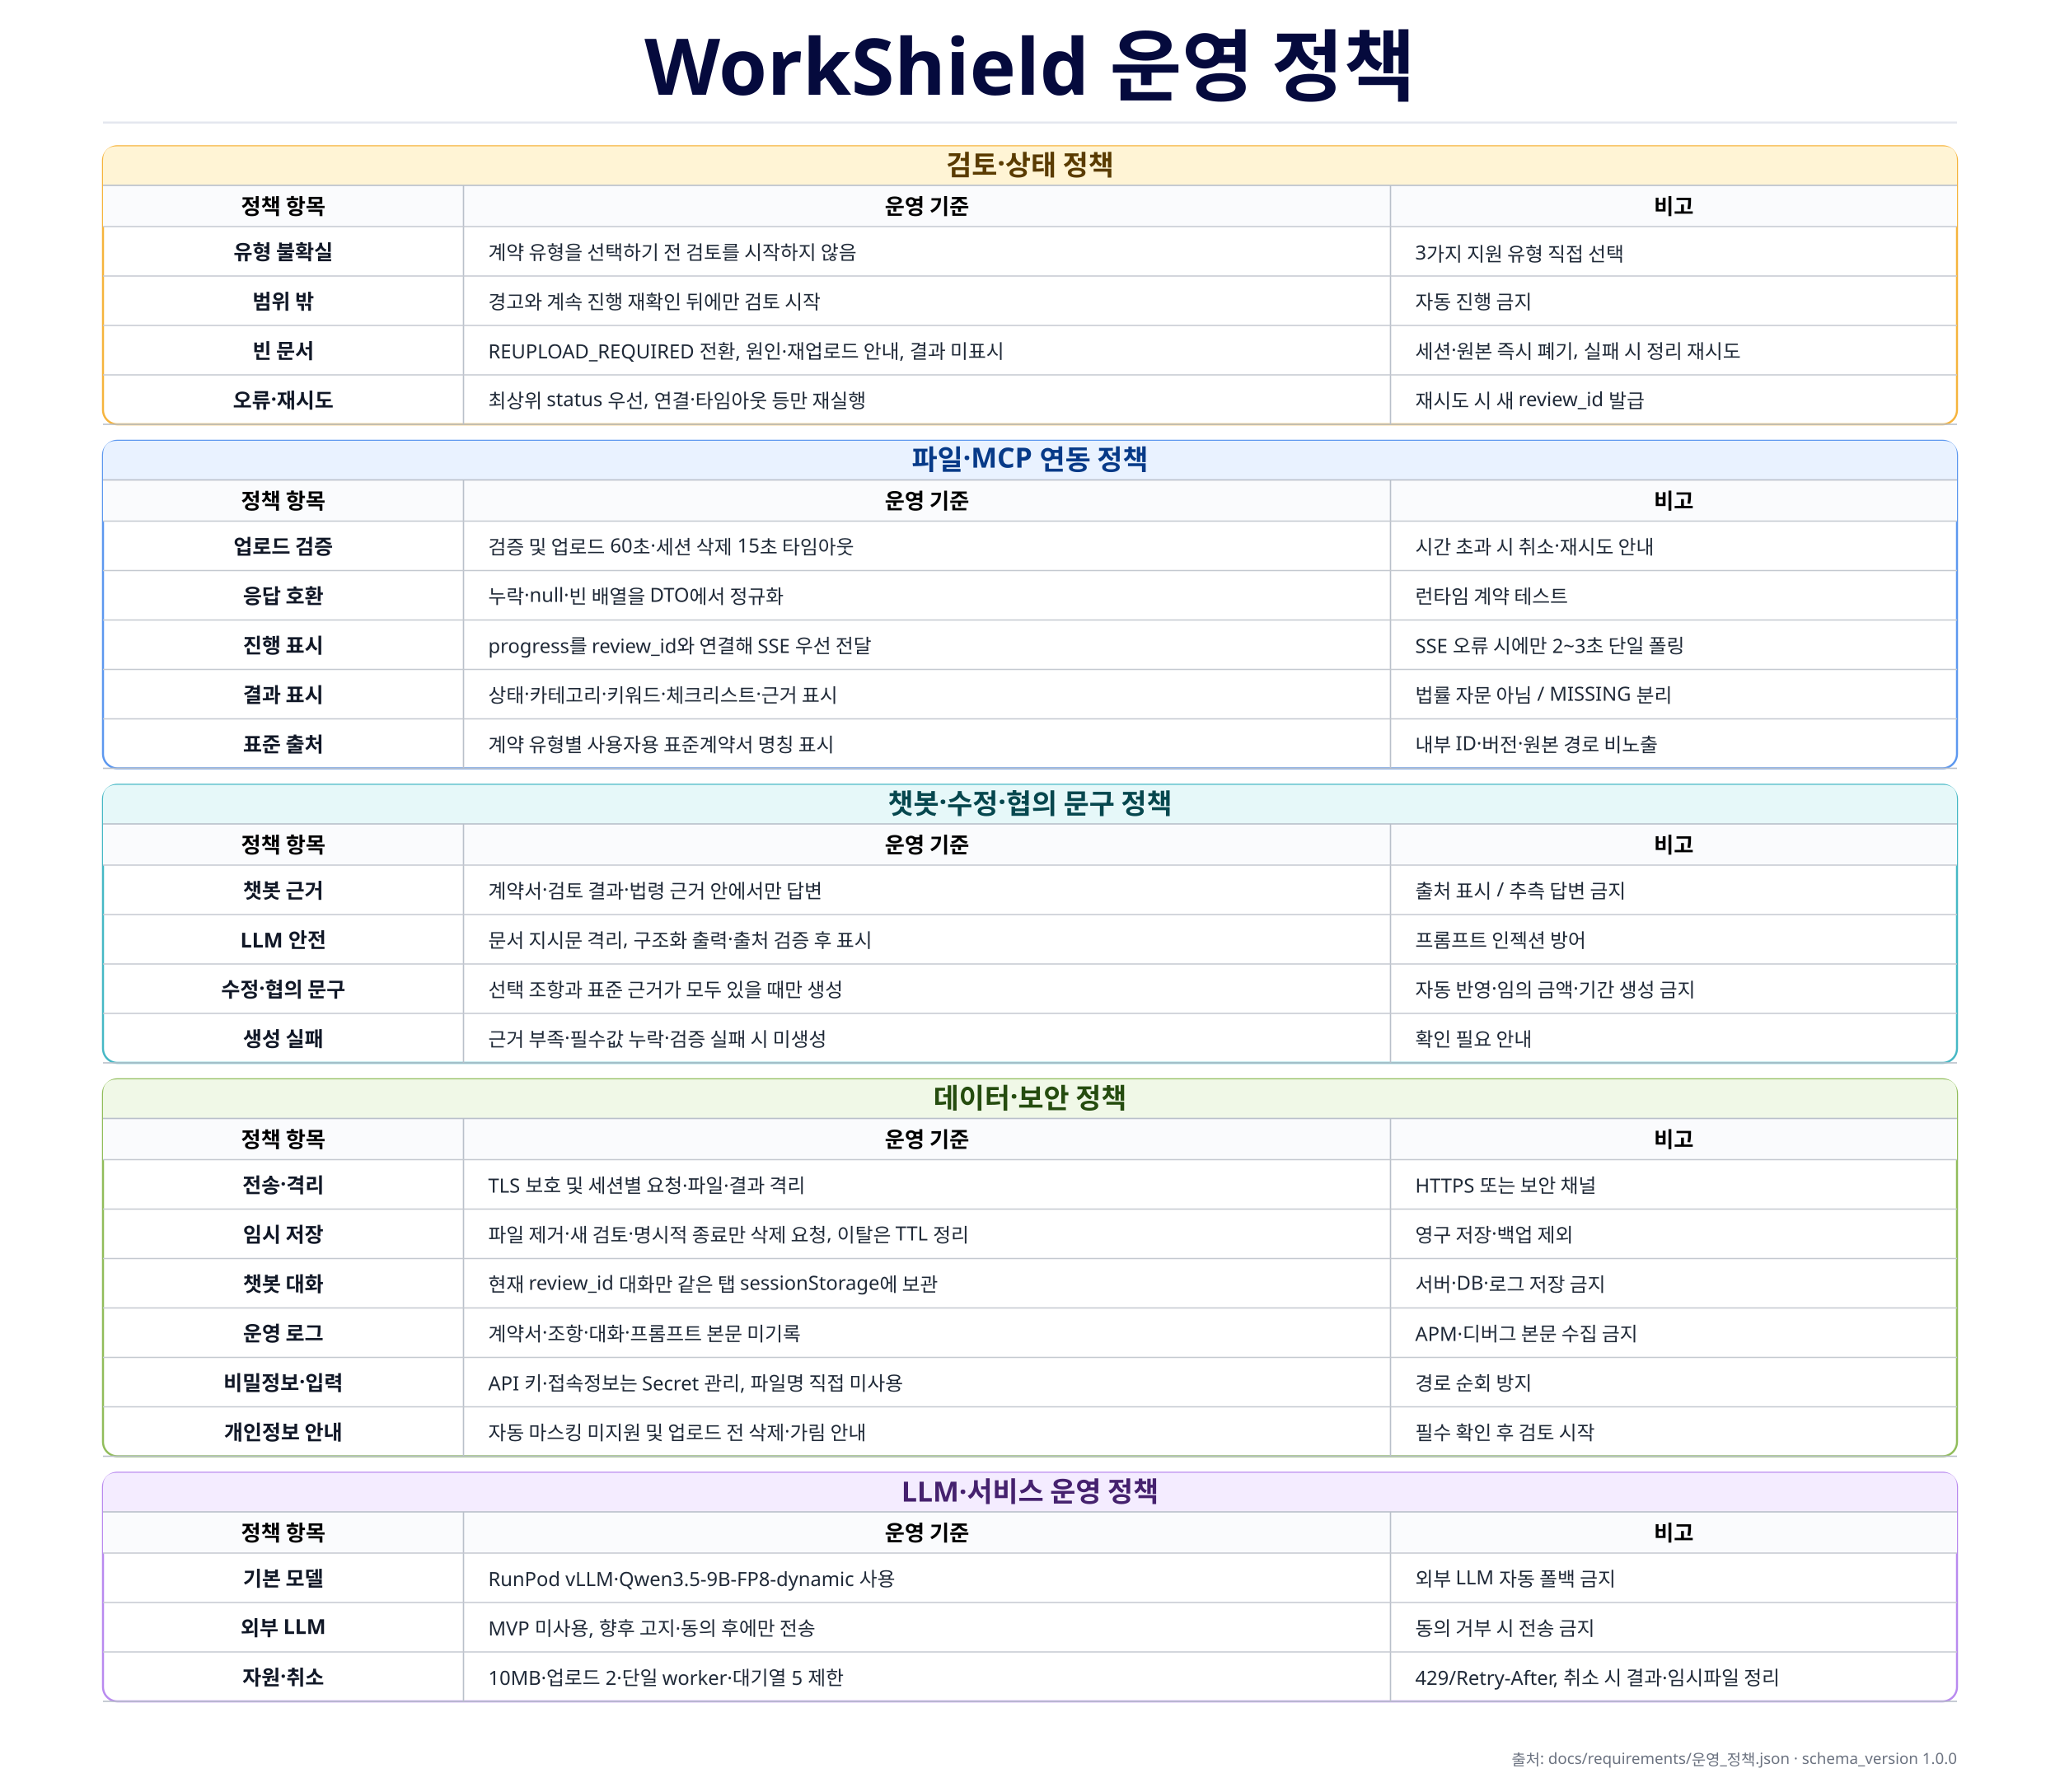
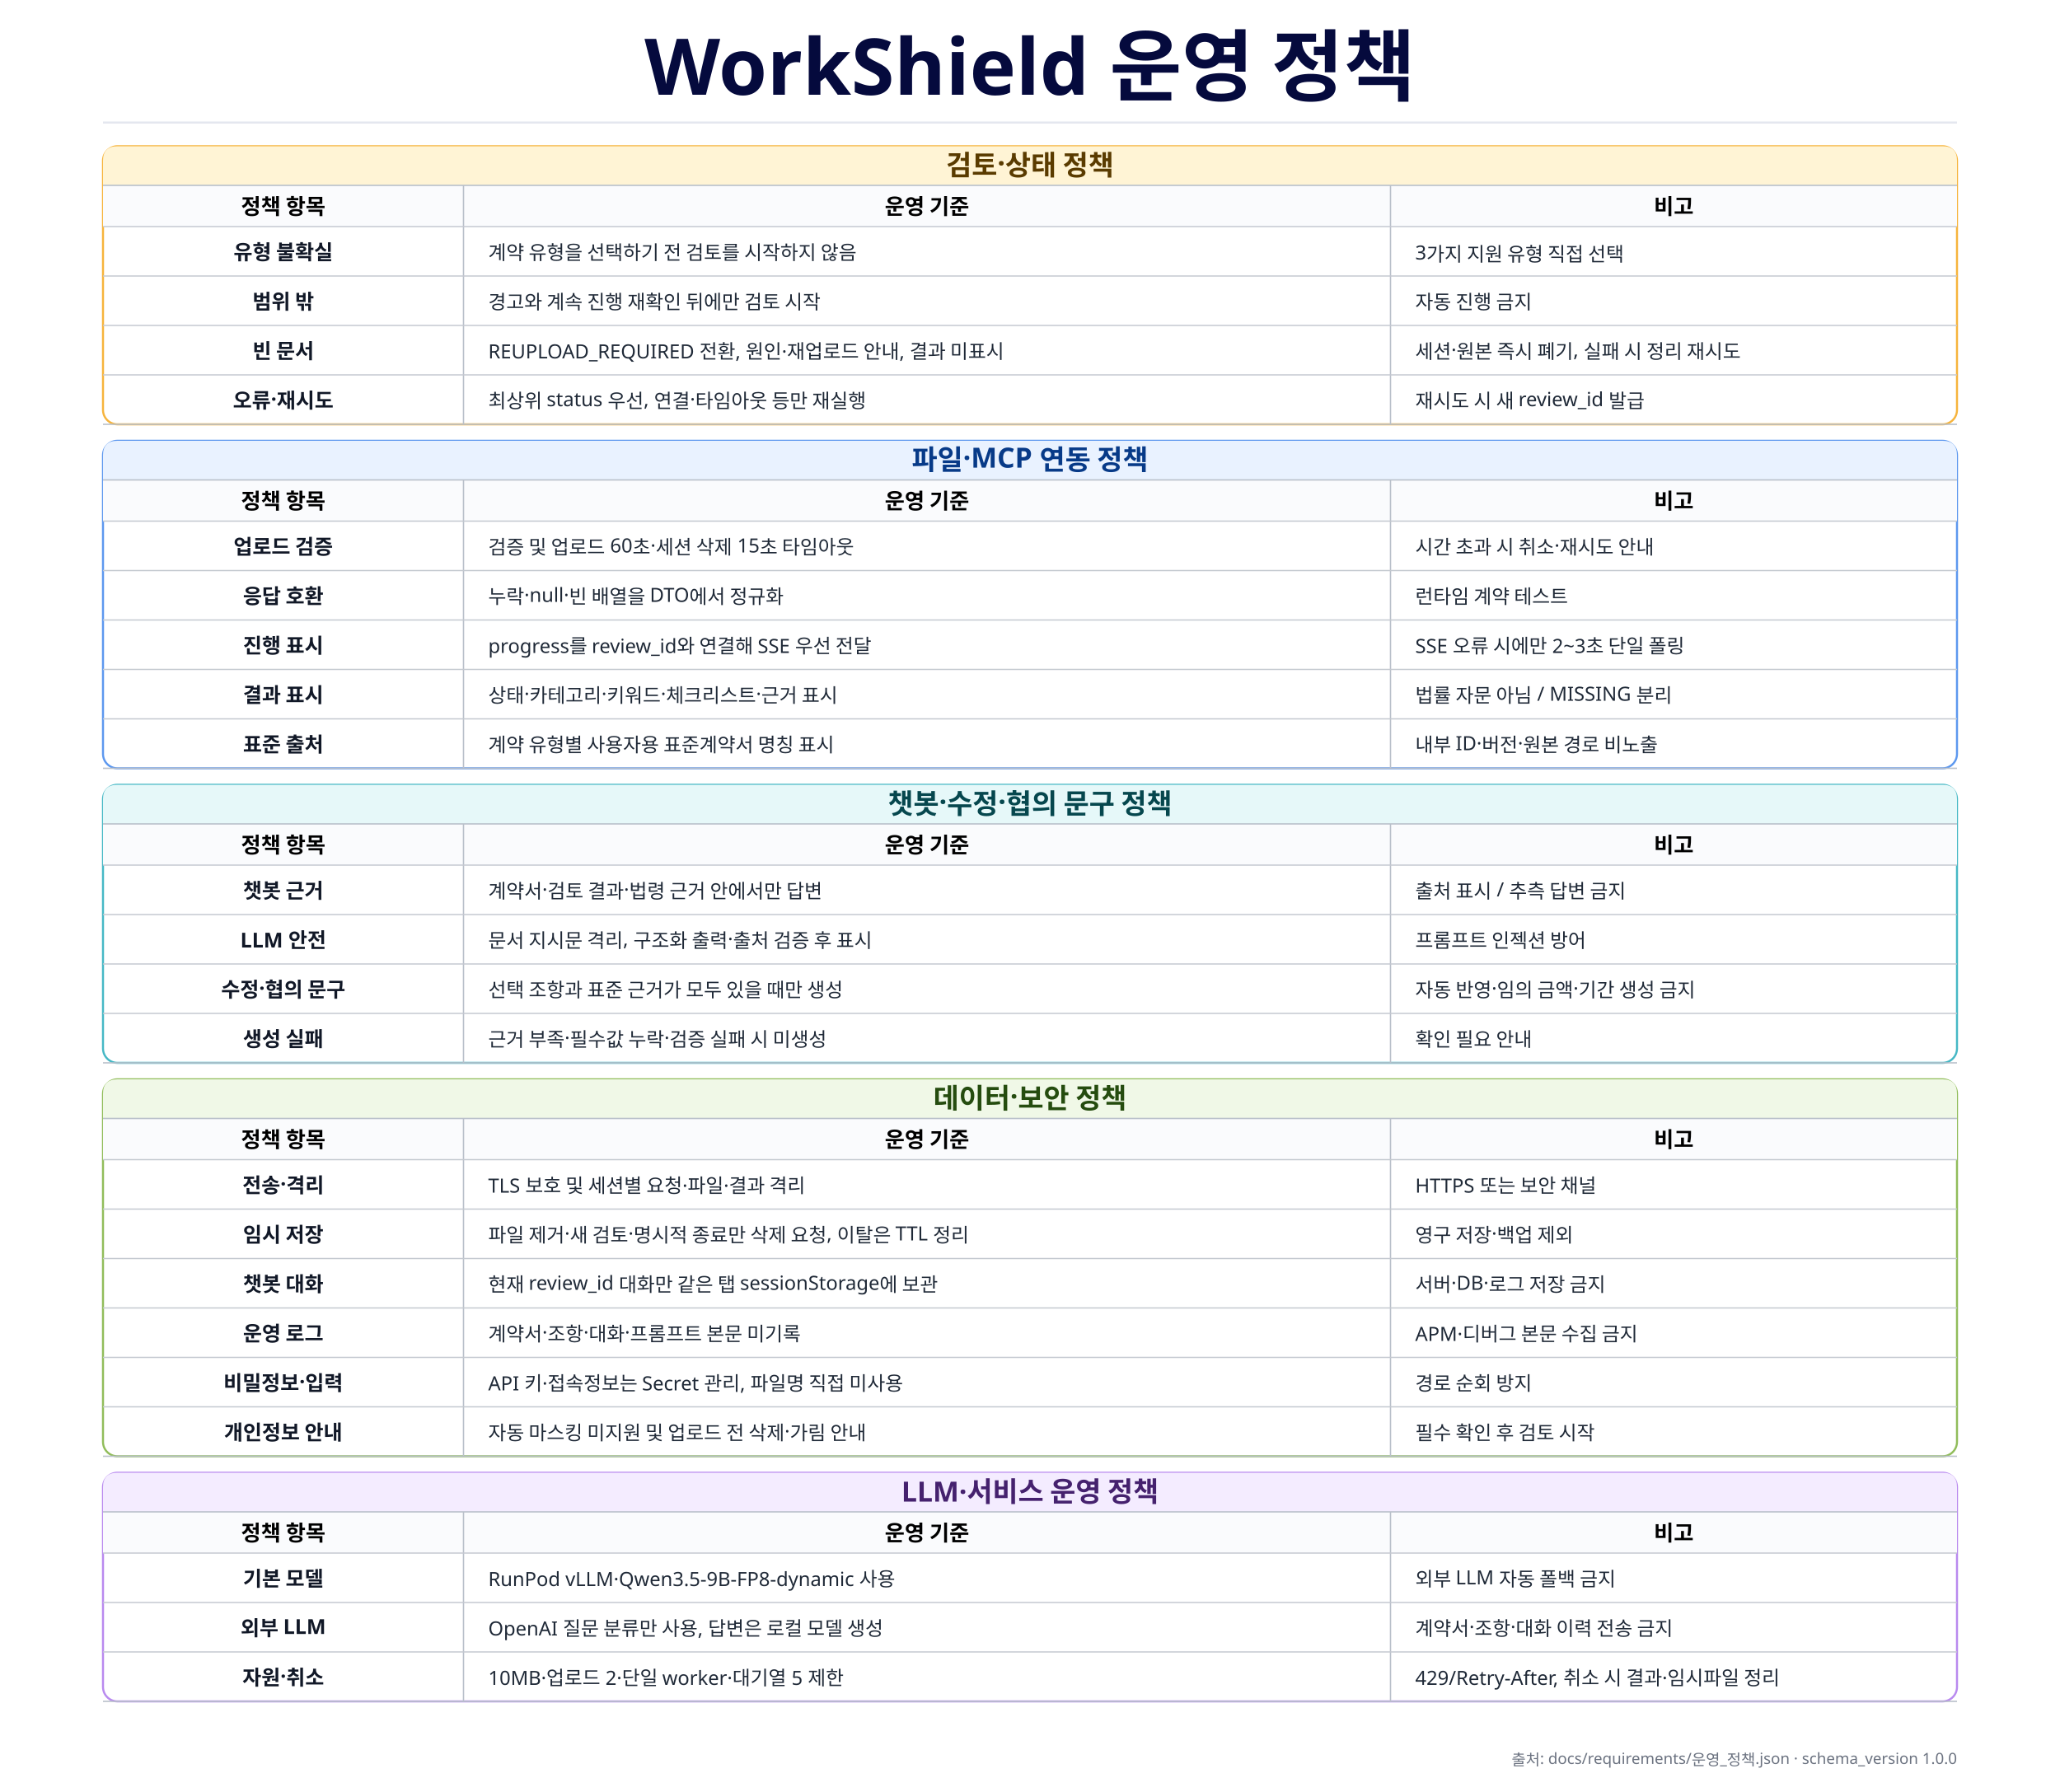
<svg xmlns="http://www.w3.org/2000/svg" width="2000" height="1740" viewBox="0 0 2000 1740">
  <rect width="100%" height="100%" fill="#ffffff" />
  <text x="1000" y="92" text-anchor="middle" font-family="Apple SD Gothic Neo, sans-serif" font-size="76" font-weight="800" fill="#050a3d">WorkShield 운영 정책</text>
  <line x1="100" y1="119" x2="1900" y2="119" stroke="#e4e7ef" stroke-width="2" />
  <rect x="100" y="142" width="1800" height="270" rx="14" fill="#fff" stroke="#f6b43d" stroke-width="2" />
  <path d="M 114 142 H 1886 Q 1900 142 1900 156 V 180 H 100 V 156 Q 100 142 114 142" fill="#fff4d5" />
  <text x="1000" y="170" text-anchor="middle" font-family="Apple SD Gothic Neo, sans-serif" font-size="27" font-weight="800" fill="#5a3b00">검토·상태 정책</text>
  <rect x="100" y="180" width="1800" height="40" fill="#fafbfd" />
  <line x1="450" y1="180" x2="450" y2="412" stroke="#b9c0ca" stroke-width="1.3" />
  <line x1="1350" y1="180" x2="1350" y2="412" stroke="#b9c0ca" stroke-width="1.3" />
  <line x1="100" y1="180" x2="1900" y2="180" stroke="#b9c0ca" stroke-width="1.3" />
  <text x="275" y="208" text-anchor="middle" font-family="Apple SD Gothic Neo, sans-serif" font-size="21" font-weight="700">정책 항목</text>
  <text x="900" y="208" text-anchor="middle" font-family="Apple SD Gothic Neo, sans-serif" font-size="21" font-weight="700">운영 기준</text>
  <text x="1625" y="208" text-anchor="middle" font-family="Apple SD Gothic Neo, sans-serif" font-size="21" font-weight="700">비고</text>
  <line x1="100" y1="220" x2="1900" y2="220" stroke="#c4c9d0" stroke-width="1.2" />
  <text x="275" y="252" text-anchor="middle" font-family="Apple SD Gothic Neo, sans-serif" font-size="20" font-weight="700" fill="#111827">유형 불확실</text>
  <text x="474" y="252" font-family="Apple SD Gothic Neo, sans-serif" font-size="19" fill="#1f2937">계약 유형을 선택하기 전 검토를 시작하지 않음</text>
  <text x="1374" y="252" font-family="Apple SD Gothic Neo, sans-serif" font-size="19" fill="#1f2937">3가지 지원 유형 직접 선택</text>
  <line x1="100" y1="268" x2="1900" y2="268" stroke="#c4c9d0" stroke-width="1.2" />
  <text x="275" y="300" text-anchor="middle" font-family="Apple SD Gothic Neo, sans-serif" font-size="20" font-weight="700" fill="#111827">범위 밖</text>
  <text x="474" y="300" font-family="Apple SD Gothic Neo, sans-serif" font-size="19" fill="#1f2937">경고와 계속 진행 재확인 뒤에만 검토 시작</text>
  <text x="1374" y="300" font-family="Apple SD Gothic Neo, sans-serif" font-size="19" fill="#1f2937">자동 진행 금지</text>
  <line x1="100" y1="316" x2="1900" y2="316" stroke="#c4c9d0" stroke-width="1.2" />
  <text x="275" y="348" text-anchor="middle" font-family="Apple SD Gothic Neo, sans-serif" font-size="20" font-weight="700" fill="#111827">빈 문서</text>
  <text x="474" y="348" font-family="Apple SD Gothic Neo, sans-serif" font-size="19" fill="#1f2937">REUPLOAD_REQUIRED 전환, 원인·재업로드 안내, 결과 미표시</text>
  <text x="1374" y="348" font-family="Apple SD Gothic Neo, sans-serif" font-size="19" fill="#1f2937">세션·원본 즉시 폐기, 실패 시 정리 재시도</text>
  <line x1="100" y1="364" x2="1900" y2="364" stroke="#c4c9d0" stroke-width="1.2" />
  <text x="275" y="396" text-anchor="middle" font-family="Apple SD Gothic Neo, sans-serif" font-size="20" font-weight="700" fill="#111827">오류·재시도</text>
  <text x="474" y="396" font-family="Apple SD Gothic Neo, sans-serif" font-size="19" fill="#1f2937">최상위 status 우선, 연결·타임아웃 등만 재실행</text>
  <text x="1374" y="396" font-family="Apple SD Gothic Neo, sans-serif" font-size="19" fill="#1f2937">재시도 시 새 review_id 발급</text>
  <line x1="100" y1="412" x2="1900" y2="412" stroke="#b9c0ca" stroke-width="1.3" />
  <rect x="100" y="428" width="1800" height="318" rx="14" fill="#fff" stroke="#5d98ef" stroke-width="2" />
  <path d="M 114 428 H 1886 Q 1900 428 1900 442 V 466 H 100 V 442 Q 100 428 114 428" fill="#e9f2ff" />
  <text x="1000" y="456" text-anchor="middle" font-family="Apple SD Gothic Neo, sans-serif" font-size="27" font-weight="800" fill="#073a88">파일·MCP 연동 정책</text>
  <rect x="100" y="466" width="1800" height="40" fill="#fafbfd" />
  <line x1="450" y1="466" x2="450" y2="746" stroke="#b9c0ca" stroke-width="1.3" />
  <line x1="1350" y1="466" x2="1350" y2="746" stroke="#b9c0ca" stroke-width="1.3" />
  <line x1="100" y1="466" x2="1900" y2="466" stroke="#b9c0ca" stroke-width="1.3" />
  <text x="275" y="494" text-anchor="middle" font-family="Apple SD Gothic Neo, sans-serif" font-size="21" font-weight="700">정책 항목</text>
  <text x="900" y="494" text-anchor="middle" font-family="Apple SD Gothic Neo, sans-serif" font-size="21" font-weight="700">운영 기준</text>
  <text x="1625" y="494" text-anchor="middle" font-family="Apple SD Gothic Neo, sans-serif" font-size="21" font-weight="700">비고</text>
  <line x1="100" y1="506" x2="1900" y2="506" stroke="#c4c9d0" stroke-width="1.2" />
  <text x="275" y="538" text-anchor="middle" font-family="Apple SD Gothic Neo, sans-serif" font-size="20" font-weight="700" fill="#111827">업로드 검증</text>
  <text x="474" y="538" font-family="Apple SD Gothic Neo, sans-serif" font-size="19" fill="#1f2937">검증 및 업로드 60초·세션 삭제 15초 타임아웃</text>
  <text x="1374" y="538" font-family="Apple SD Gothic Neo, sans-serif" font-size="19" fill="#1f2937">시간 초과 시 취소·재시도 안내</text>
  <line x1="100" y1="554" x2="1900" y2="554" stroke="#c4c9d0" stroke-width="1.2" />
  <text x="275" y="586" text-anchor="middle" font-family="Apple SD Gothic Neo, sans-serif" font-size="20" font-weight="700" fill="#111827">응답 호환</text>
  <text x="474" y="586" font-family="Apple SD Gothic Neo, sans-serif" font-size="19" fill="#1f2937">누락·null·빈 배열을 DTO에서 정규화</text>
  <text x="1374" y="586" font-family="Apple SD Gothic Neo, sans-serif" font-size="19" fill="#1f2937">런타임 계약 테스트</text>
  <line x1="100" y1="602" x2="1900" y2="602" stroke="#c4c9d0" stroke-width="1.2" />
  <text x="275" y="634" text-anchor="middle" font-family="Apple SD Gothic Neo, sans-serif" font-size="20" font-weight="700" fill="#111827">진행 표시</text>
  <text x="474" y="634" font-family="Apple SD Gothic Neo, sans-serif" font-size="19" fill="#1f2937">progress를 review_id와 연결해 SSE 우선 전달</text>
  <text x="1374" y="634" font-family="Apple SD Gothic Neo, sans-serif" font-size="19" fill="#1f2937">SSE 오류 시에만 2~3초 단일 폴링</text>
  <line x1="100" y1="650" x2="1900" y2="650" stroke="#c4c9d0" stroke-width="1.2" />
  <text x="275" y="682" text-anchor="middle" font-family="Apple SD Gothic Neo, sans-serif" font-size="20" font-weight="700" fill="#111827">결과 표시</text>
  <text x="474" y="682" font-family="Apple SD Gothic Neo, sans-serif" font-size="19" fill="#1f2937">상태·카테고리·키워드·체크리스트·근거 표시</text>
  <text x="1374" y="682" font-family="Apple SD Gothic Neo, sans-serif" font-size="19" fill="#1f2937">법률 자문 아님 / MISSING 분리</text>
  <line x1="100" y1="698" x2="1900" y2="698" stroke="#c4c9d0" stroke-width="1.2" />
  <text x="275" y="730" text-anchor="middle" font-family="Apple SD Gothic Neo, sans-serif" font-size="20" font-weight="700" fill="#111827">표준 출처</text>
  <text x="474" y="730" font-family="Apple SD Gothic Neo, sans-serif" font-size="19" fill="#1f2937">계약 유형별 사용자용 표준계약서 명칭 표시</text>
  <text x="1374" y="730" font-family="Apple SD Gothic Neo, sans-serif" font-size="19" fill="#1f2937">내부 ID·버전·원본 경로 비노출</text>
  <line x1="100" y1="746" x2="1900" y2="746" stroke="#b9c0ca" stroke-width="1.3" />
  <rect x="100" y="762" width="1800" height="270" rx="14" fill="#fff" stroke="#46b8c5" stroke-width="2" />
  <path d="M 114 762 H 1886 Q 1900 762 1900 776 V 800 H 100 V 776 Q 100 762 114 762" fill="#e6f8f9" />
  <text x="1000" y="790" text-anchor="middle" font-family="Apple SD Gothic Neo, sans-serif" font-size="27" font-weight="800" fill="#06474e">챗봇·수정·협의 문구 정책</text>
  <rect x="100" y="800" width="1800" height="40" fill="#fafbfd" />
  <line x1="450" y1="800" x2="450" y2="1032" stroke="#b9c0ca" stroke-width="1.3" />
  <line x1="1350" y1="800" x2="1350" y2="1032" stroke="#b9c0ca" stroke-width="1.3" />
  <line x1="100" y1="800" x2="1900" y2="800" stroke="#b9c0ca" stroke-width="1.3" />
  <text x="275" y="828" text-anchor="middle" font-family="Apple SD Gothic Neo, sans-serif" font-size="21" font-weight="700">정책 항목</text>
  <text x="900" y="828" text-anchor="middle" font-family="Apple SD Gothic Neo, sans-serif" font-size="21" font-weight="700">운영 기준</text>
  <text x="1625" y="828" text-anchor="middle" font-family="Apple SD Gothic Neo, sans-serif" font-size="21" font-weight="700">비고</text>
  <line x1="100" y1="840" x2="1900" y2="840" stroke="#c4c9d0" stroke-width="1.2" />
  <text x="275" y="872" text-anchor="middle" font-family="Apple SD Gothic Neo, sans-serif" font-size="20" font-weight="700" fill="#111827">챗봇 근거</text>
  <text x="474" y="872" font-family="Apple SD Gothic Neo, sans-serif" font-size="19" fill="#1f2937">계약서·검토 결과·법령 근거 안에서만 답변</text>
  <text x="1374" y="872" font-family="Apple SD Gothic Neo, sans-serif" font-size="19" fill="#1f2937">출처 표시 / 추측 답변 금지</text>
  <line x1="100" y1="888" x2="1900" y2="888" stroke="#c4c9d0" stroke-width="1.2" />
  <text x="275" y="920" text-anchor="middle" font-family="Apple SD Gothic Neo, sans-serif" font-size="20" font-weight="700" fill="#111827">LLM 안전</text>
  <text x="474" y="920" font-family="Apple SD Gothic Neo, sans-serif" font-size="19" fill="#1f2937">문서 지시문 격리, 구조화 출력·출처 검증 후 표시</text>
  <text x="1374" y="920" font-family="Apple SD Gothic Neo, sans-serif" font-size="19" fill="#1f2937">프롬프트 인젝션 방어</text>
  <line x1="100" y1="936" x2="1900" y2="936" stroke="#c4c9d0" stroke-width="1.2" />
  <text x="275" y="968" text-anchor="middle" font-family="Apple SD Gothic Neo, sans-serif" font-size="20" font-weight="700" fill="#111827">수정·협의 문구</text>
  <text x="474" y="968" font-family="Apple SD Gothic Neo, sans-serif" font-size="19" fill="#1f2937">선택 조항과 표준 근거가 모두 있을 때만 생성</text>
  <text x="1374" y="968" font-family="Apple SD Gothic Neo, sans-serif" font-size="19" fill="#1f2937">자동 반영·임의 금액·기간 생성 금지</text>
  <line x1="100" y1="984" x2="1900" y2="984" stroke="#c4c9d0" stroke-width="1.2" />
  <text x="275" y="1016" text-anchor="middle" font-family="Apple SD Gothic Neo, sans-serif" font-size="20" font-weight="700" fill="#111827">생성 실패</text>
  <text x="474" y="1016" font-family="Apple SD Gothic Neo, sans-serif" font-size="19" fill="#1f2937">근거 부족·필수값 누락·검증 실패 시 미생성</text>
  <text x="1374" y="1016" font-family="Apple SD Gothic Neo, sans-serif" font-size="19" fill="#1f2937">확인 필요 안내</text>
  <line x1="100" y1="1032" x2="1900" y2="1032" stroke="#b9c0ca" stroke-width="1.3" />
  <rect x="100" y="1048" width="1800" height="366" rx="14" fill="#fff" stroke="#91bd5b" stroke-width="2" />
  <path d="M 114 1048 H 1886 Q 1900 1048 1900 1062 V 1086 H 100 V 1062 Q 100 1048 114 1048" fill="#f0f8e7" />
  <text x="1000" y="1076" text-anchor="middle" font-family="Apple SD Gothic Neo, sans-serif" font-size="27" font-weight="800" fill="#254c0f">데이터·보안 정책</text>
  <rect x="100" y="1086" width="1800" height="40" fill="#fafbfd" />
  <line x1="450" y1="1086" x2="450" y2="1414" stroke="#b9c0ca" stroke-width="1.3" />
  <line x1="1350" y1="1086" x2="1350" y2="1414" stroke="#b9c0ca" stroke-width="1.3" />
  <line x1="100" y1="1086" x2="1900" y2="1086" stroke="#b9c0ca" stroke-width="1.3" />
  <text x="275" y="1114" text-anchor="middle" font-family="Apple SD Gothic Neo, sans-serif" font-size="21" font-weight="700">정책 항목</text>
  <text x="900" y="1114" text-anchor="middle" font-family="Apple SD Gothic Neo, sans-serif" font-size="21" font-weight="700">운영 기준</text>
  <text x="1625" y="1114" text-anchor="middle" font-family="Apple SD Gothic Neo, sans-serif" font-size="21" font-weight="700">비고</text>
  <line x1="100" y1="1126" x2="1900" y2="1126" stroke="#c4c9d0" stroke-width="1.2" />
  <text x="275" y="1158" text-anchor="middle" font-family="Apple SD Gothic Neo, sans-serif" font-size="20" font-weight="700" fill="#111827">전송·격리</text>
  <text x="474" y="1158" font-family="Apple SD Gothic Neo, sans-serif" font-size="19" fill="#1f2937">TLS 보호 및 세션별 요청·파일·결과 격리</text>
  <text x="1374" y="1158" font-family="Apple SD Gothic Neo, sans-serif" font-size="19" fill="#1f2937">HTTPS 또는 보안 채널</text>
  <line x1="100" y1="1174" x2="1900" y2="1174" stroke="#c4c9d0" stroke-width="1.2" />
  <text x="275" y="1206" text-anchor="middle" font-family="Apple SD Gothic Neo, sans-serif" font-size="20" font-weight="700" fill="#111827">임시 저장</text>
  <text x="474" y="1206" font-family="Apple SD Gothic Neo, sans-serif" font-size="19" fill="#1f2937">파일 제거·새 검토·명시적 종료만 삭제 요청, 이탈은 TTL 정리</text>
  <text x="1374" y="1206" font-family="Apple SD Gothic Neo, sans-serif" font-size="19" fill="#1f2937">영구 저장·백업 제외</text>
  <line x1="100" y1="1222" x2="1900" y2="1222" stroke="#c4c9d0" stroke-width="1.2" />
  <text x="275" y="1254" text-anchor="middle" font-family="Apple SD Gothic Neo, sans-serif" font-size="20" font-weight="700" fill="#111827">챗봇 대화</text>
  <text x="474" y="1254" font-family="Apple SD Gothic Neo, sans-serif" font-size="19" fill="#1f2937">현재 review_id 대화만 같은 탭 sessionStorage에 보관</text>
  <text x="1374" y="1254" font-family="Apple SD Gothic Neo, sans-serif" font-size="19" fill="#1f2937">서버·DB·로그 저장 금지</text>
  <line x1="100" y1="1270" x2="1900" y2="1270" stroke="#c4c9d0" stroke-width="1.2" />
  <text x="275" y="1302" text-anchor="middle" font-family="Apple SD Gothic Neo, sans-serif" font-size="20" font-weight="700" fill="#111827">운영 로그</text>
  <text x="474" y="1302" font-family="Apple SD Gothic Neo, sans-serif" font-size="19" fill="#1f2937">계약서·조항·대화·프롬프트 본문 미기록</text>
  <text x="1374" y="1302" font-family="Apple SD Gothic Neo, sans-serif" font-size="19" fill="#1f2937">APM·디버그 본문 수집 금지</text>
  <line x1="100" y1="1318" x2="1900" y2="1318" stroke="#c4c9d0" stroke-width="1.2" />
  <text x="275" y="1350" text-anchor="middle" font-family="Apple SD Gothic Neo, sans-serif" font-size="20" font-weight="700" fill="#111827">비밀정보·입력</text>
  <text x="474" y="1350" font-family="Apple SD Gothic Neo, sans-serif" font-size="19" fill="#1f2937">API 키·접속정보는 Secret 관리, 파일명 직접 미사용</text>
  <text x="1374" y="1350" font-family="Apple SD Gothic Neo, sans-serif" font-size="19" fill="#1f2937">경로 순회 방지</text>
  <line x1="100" y1="1366" x2="1900" y2="1366" stroke="#c4c9d0" stroke-width="1.2" />
  <text x="275" y="1398" text-anchor="middle" font-family="Apple SD Gothic Neo, sans-serif" font-size="20" font-weight="700" fill="#111827">개인정보 안내</text>
  <text x="474" y="1398" font-family="Apple SD Gothic Neo, sans-serif" font-size="19" fill="#1f2937">자동 마스킹 미지원 및 업로드 전 삭제·가림 안내</text>
  <text x="1374" y="1398" font-family="Apple SD Gothic Neo, sans-serif" font-size="19" fill="#1f2937">필수 확인 후 검토 시작</text>
  <line x1="100" y1="1414" x2="1900" y2="1414" stroke="#b9c0ca" stroke-width="1.3" />
  <rect x="100" y="1430" width="1800" height="222" rx="14" fill="#fff" stroke="#b98aef" stroke-width="2" />
  <path d="M 114 1430 H 1886 Q 1900 1430 1900 1444 V 1468 H 100 V 1444 Q 100 1430 114 1430" fill="#f4ecff" />
  <text x="1000" y="1458" text-anchor="middle" font-family="Apple SD Gothic Neo, sans-serif" font-size="27" font-weight="800" fill="#45216e">LLM·서비스 운영 정책</text>
  <rect x="100" y="1468" width="1800" height="40" fill="#fafbfd" />
  <line x1="450" y1="1468" x2="450" y2="1652" stroke="#b9c0ca" stroke-width="1.3" />
  <line x1="1350" y1="1468" x2="1350" y2="1652" stroke="#b9c0ca" stroke-width="1.3" />
  <line x1="100" y1="1468" x2="1900" y2="1468" stroke="#b9c0ca" stroke-width="1.3" />
  <text x="275" y="1496" text-anchor="middle" font-family="Apple SD Gothic Neo, sans-serif" font-size="21" font-weight="700">정책 항목</text>
  <text x="900" y="1496" text-anchor="middle" font-family="Apple SD Gothic Neo, sans-serif" font-size="21" font-weight="700">운영 기준</text>
  <text x="1625" y="1496" text-anchor="middle" font-family="Apple SD Gothic Neo, sans-serif" font-size="21" font-weight="700">비고</text>
  <line x1="100" y1="1508" x2="1900" y2="1508" stroke="#c4c9d0" stroke-width="1.2" />
  <text x="275" y="1540" text-anchor="middle" font-family="Apple SD Gothic Neo, sans-serif" font-size="20" font-weight="700" fill="#111827">기본 모델</text>
  <text x="474" y="1540" font-family="Apple SD Gothic Neo, sans-serif" font-size="19" fill="#1f2937">RunPod vLLM·Qwen3.5-9B-FP8-dynamic 사용</text>
  <text x="1374" y="1540" font-family="Apple SD Gothic Neo, sans-serif" font-size="19" fill="#1f2937">외부 LLM 자동 폴백 금지</text>
  <line x1="100" y1="1556" x2="1900" y2="1556" stroke="#c4c9d0" stroke-width="1.2" />
  <text x="275" y="1588" text-anchor="middle" font-family="Apple SD Gothic Neo, sans-serif" font-size="20" font-weight="700" fill="#111827">외부 LLM</text>
-   <text x="474" y="1588" font-family="Apple SD Gothic Neo, sans-serif" font-size="19" fill="#1f2937">MVP 미사용, 향후 고지·동의 후에만 전송</text>
-   <text x="1374" y="1588" font-family="Apple SD Gothic Neo, sans-serif" font-size="19" fill="#1f2937">동의 거부 시 전송 금지</text>
+   <text x="474" y="1588" font-family="Apple SD Gothic Neo, sans-serif" font-size="19" fill="#1f2937">OpenAI 질문 분류만 사용, 답변은 로컬 모델 생성</text>
+   <text x="1374" y="1588" font-family="Apple SD Gothic Neo, sans-serif" font-size="19" fill="#1f2937">계약서·조항·대화 이력 전송 금지</text>
  <line x1="100" y1="1604" x2="1900" y2="1604" stroke="#c4c9d0" stroke-width="1.2" />
  <text x="275" y="1636" text-anchor="middle" font-family="Apple SD Gothic Neo, sans-serif" font-size="20" font-weight="700" fill="#111827">자원·취소</text>
  <text x="474" y="1636" font-family="Apple SD Gothic Neo, sans-serif" font-size="19" fill="#1f2937">10MB·업로드 2·단일 worker·대기열 5 제한</text>
  <text x="1374" y="1636" font-family="Apple SD Gothic Neo, sans-serif" font-size="19" fill="#1f2937">429/Retry-After, 취소 시 결과·임시파일 정리</text>
  <line x1="100" y1="1652" x2="1900" y2="1652" stroke="#b9c0ca" stroke-width="1.3" />
  <text x="1900" y="1714" text-anchor="end" font-family="Apple SD Gothic Neo, sans-serif" font-size="15" fill="#6b7280">출처: docs/requirements/운영_정책.json · schema_version 1.0.0</text>
</svg>
